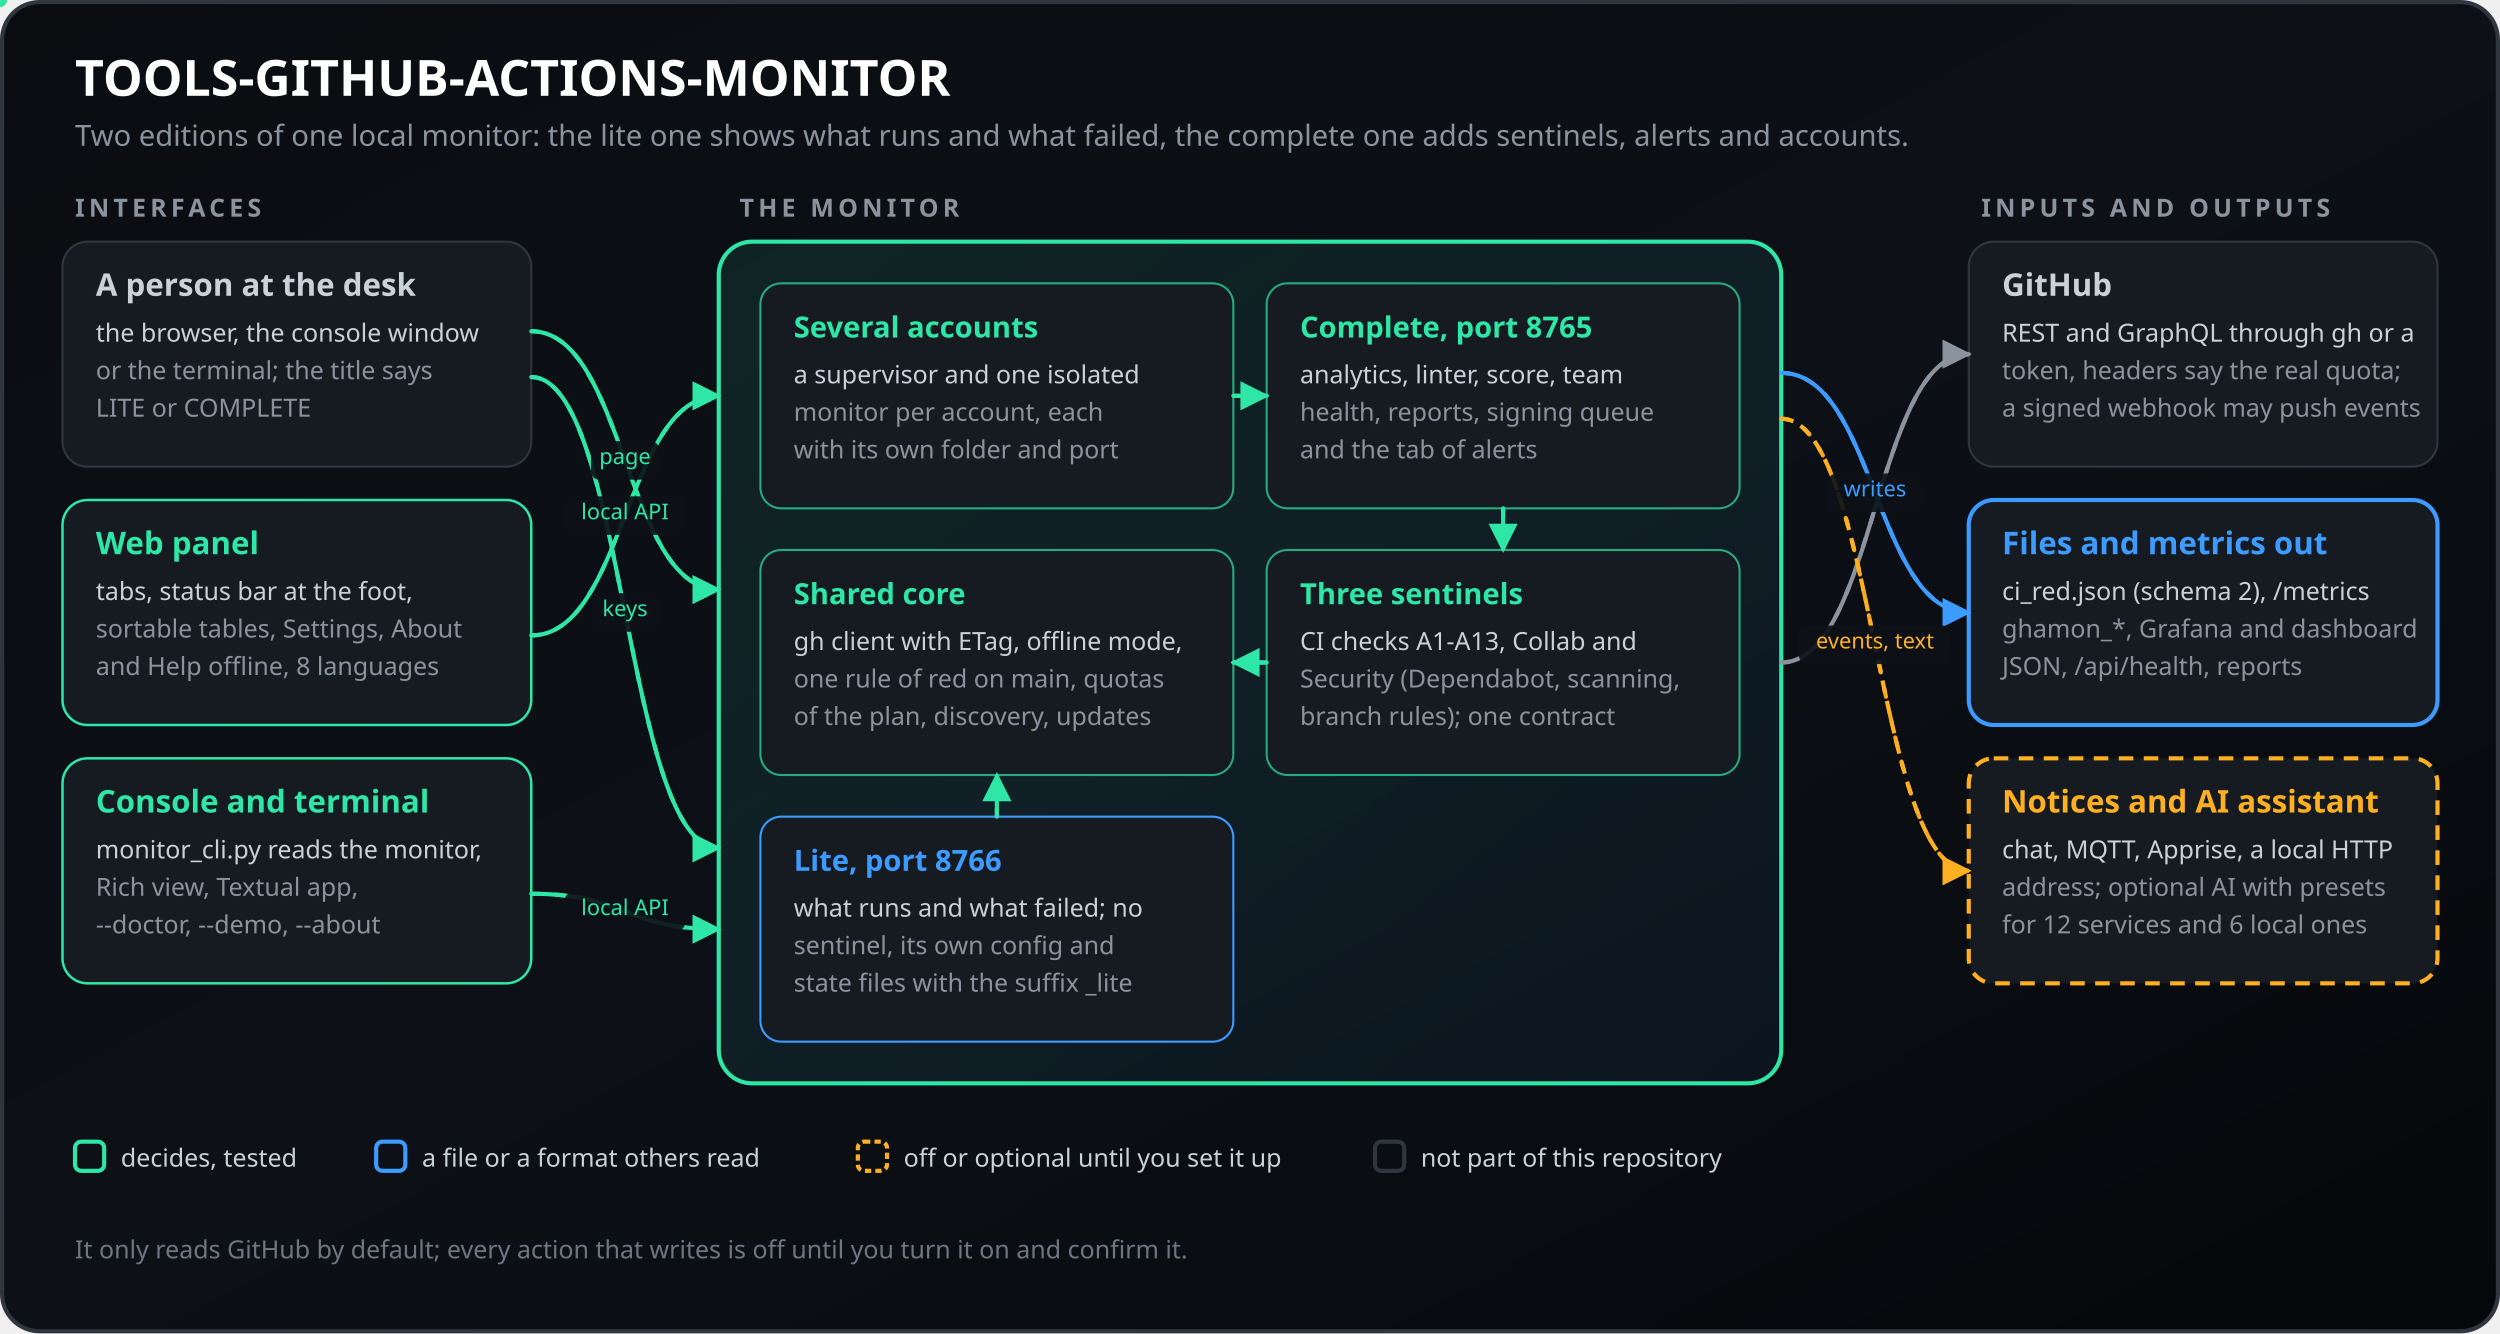
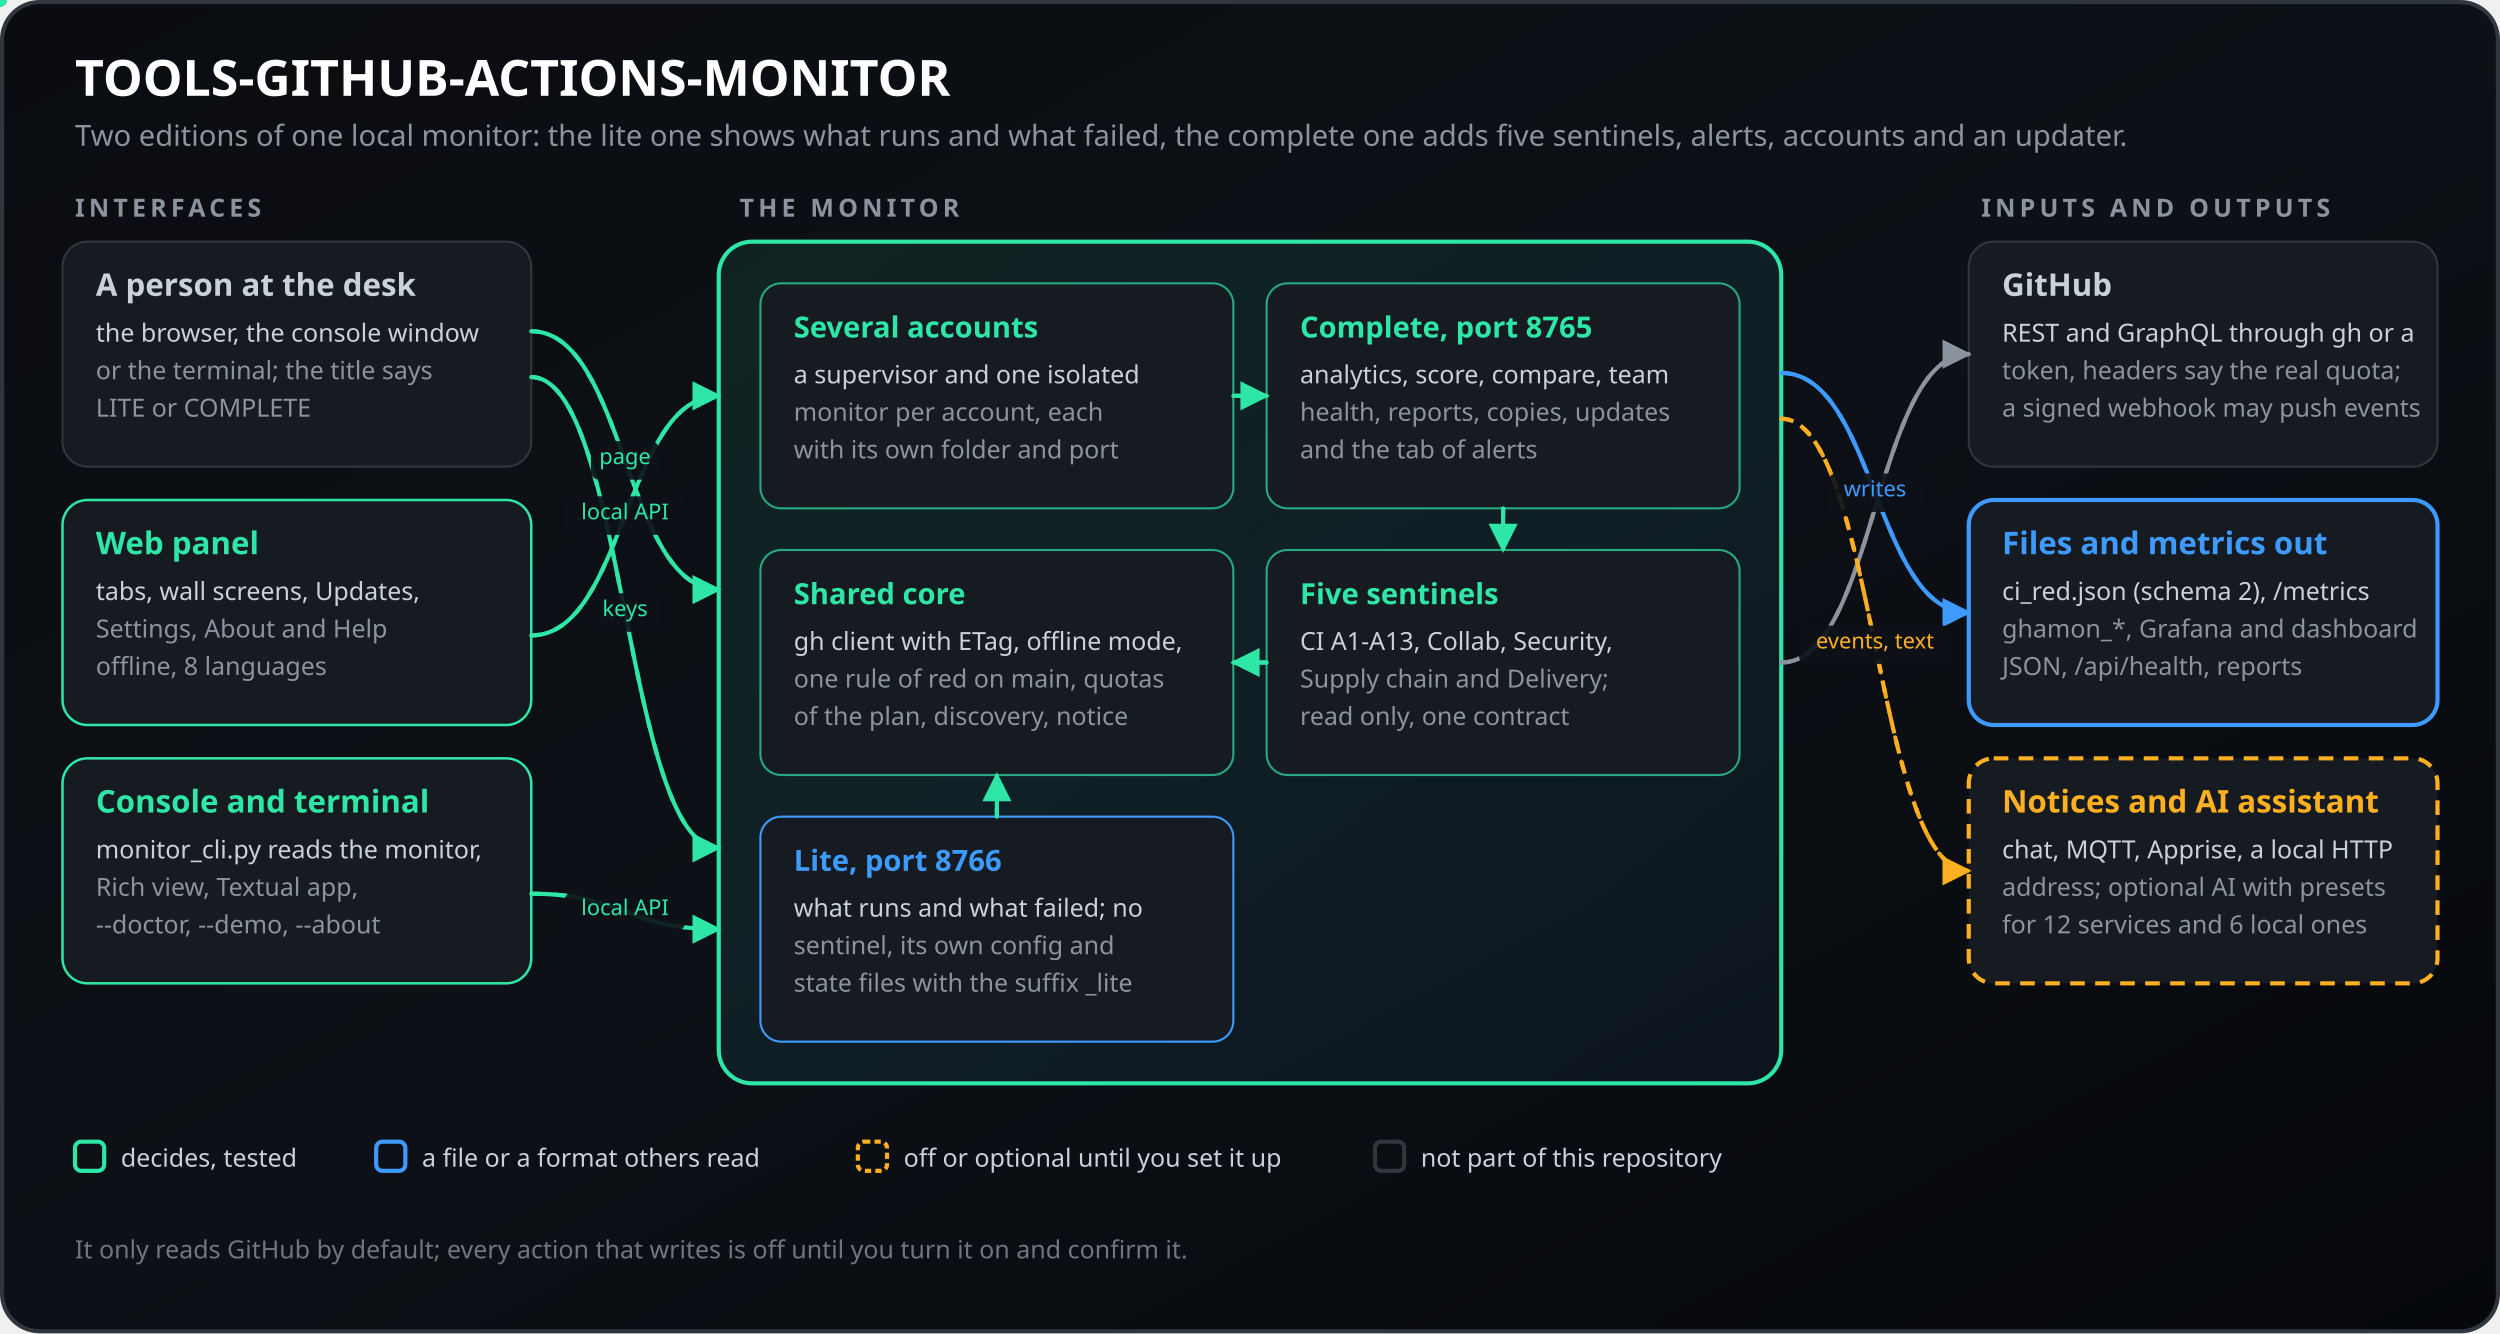
<svg xmlns="http://www.w3.org/2000/svg" viewBox="0 0 1200 640" width="1200" height="640" role="img" aria-labelledby="t d" font-family="'Segoe UI','Noto Sans','Noto Sans CJK SC','Microsoft YaHei','Yu Gothic','Helvetica Neue',Helvetica,Arial,sans-serif">
  <defs>
    <linearGradient id="bg" x1="0" y1="0" x2="1" y2="1">
      <stop offset="0" stop-color="#0A0C10" />
      <stop offset="0.5" stop-color="#0D1117" />
      <stop offset="1" stop-color="#05070A" />
    </linearGradient>
    <linearGradient id="card" x1="0" y1="0" x2="1" y2="1">
      <stop offset="0" stop-color="#121821" />
      <stop offset="1" stop-color="#0B0F15" />
    </linearGradient>
    <linearGradient id="line" x1="0" y1="0" x2="1" y2="0">
      <stop offset="0" stop-color="#2EE6A6" />
      <stop offset="1" stop-color="#3D9BFF" />
    </linearGradient>
    <filter id="glow" x="-50%" y="-50%" width="200%" height="200%">
      <feGaussianBlur stdDeviation="3" result="b" />
      <feMerge>
        <feMergeNode in="b" />
        <feMergeNode in="SourceGraphic" />
      </feMerge>
    </filter>
    <linearGradient id="svc" x1="0" y1="0" x2="1" y2="1">
      <stop offset="0" stop-color="#2EE6A6" stop-opacity="0.10" />
      <stop offset="1" stop-color="#3D9BFF" stop-opacity="0.06" />
    </linearGradient>
    <marker id="m2EE6A6" viewBox="0 0 10 10" refX="9" refY="5" markerWidth="7" markerHeight="7" orient="auto-start-reverse">
      <path d="M0 0L10 5L0 10z" fill="#2EE6A6" />
    </marker>
    <marker id="m3D9BFF" viewBox="0 0 10 10" refX="9" refY="5" markerWidth="7" markerHeight="7" orient="auto-start-reverse">
      <path d="M0 0L10 5L0 10z" fill="#3D9BFF" />
    </marker>
    <marker id="mC9D1D9" viewBox="0 0 10 10" refX="9" refY="5" markerWidth="7" markerHeight="7" orient="auto-start-reverse">
      <path d="M0 0L10 5L0 10z" fill="#C9D1D9" />
    </marker>
    <marker id="mFFB020" viewBox="0 0 10 10" refX="9" refY="5" markerWidth="7" markerHeight="7" orient="auto-start-reverse">
      <path d="M0 0L10 5L0 10z" fill="#FFB020" />
    </marker>
    <marker id="m30363D" viewBox="0 0 10 10" refX="9" refY="5" markerWidth="7" markerHeight="7" orient="auto-start-reverse">
      <path d="M0 0L10 5L0 10z" fill="#8B949E" />
    </marker>
  </defs>
  <rect x="1" y="1" width="1198" height="638" rx="18" fill="url(#bg)" stroke="#30363D" stroke-width="2" />
  <text x="36" y="46" font-family="'Segoe UI','Noto Sans','Noto Sans CJK SC','Microsoft YaHei','Yu Gothic','Helvetica Neue',Helvetica,Arial,sans-serif" font-size="24" font-weight="700" fill="#FFFFFF" text-anchor="start">TOOLS-GITHUB-ACTIONS-MONITOR</text>
-   <text x="36" y="70" font-family="'Segoe UI','Noto Sans','Noto Sans CJK SC','Microsoft YaHei','Yu Gothic','Helvetica Neue',Helvetica,Arial,sans-serif" font-size="14" font-weight="400" fill="#8B949E" text-anchor="start">Two editions of one local monitor: the lite one shows what runs and what failed, the complete one adds sentinels, alerts and accounts.</text>
+   <text x="36" y="70" font-family="'Segoe UI','Noto Sans','Noto Sans CJK SC','Microsoft YaHei','Yu Gothic','Helvetica Neue',Helvetica,Arial,sans-serif" font-size="14" font-weight="400" fill="#8B949E" text-anchor="start">Two editions of one local monitor: the lite one shows what runs and what failed, the complete one adds five sentinels, alerts, accounts and an updater.</text>
  <text x="36" y="104" font-family="'Segoe UI','Noto Sans','Noto Sans CJK SC','Microsoft YaHei','Yu Gothic','Helvetica Neue',Helvetica,Arial,sans-serif" font-size="12" font-weight="700" fill="#8B949E" text-anchor="start" letter-spacing="2">INTERFACES</text>
  <text x="355" y="104" font-family="'Segoe UI','Noto Sans','Noto Sans CJK SC','Microsoft YaHei','Yu Gothic','Helvetica Neue',Helvetica,Arial,sans-serif" font-size="12" font-weight="700" fill="#8B949E" text-anchor="start" letter-spacing="2">THE MONITOR</text>
  <text x="951" y="104" font-family="'Segoe UI','Noto Sans','Noto Sans CJK SC','Microsoft YaHei','Yu Gothic','Helvetica Neue',Helvetica,Arial,sans-serif" font-size="12" font-weight="700" fill="#8B949E" text-anchor="start" letter-spacing="2">INPUTS AND OUTPUTS</text>
  <rect x="345" y="116" width="510" height="404" rx="16" fill="url(#svc)" stroke="#2EE6A6" stroke-width="2">
    <animate attributeName="stroke-opacity" values="0.55;1;0.55" dur="4s" repeatCount="indefinite" />
  </rect>
  <rect x="30" y="116" width="225" height="108" rx="12" fill="#161B22" stroke="#30363D" stroke-width="1" />
  <text x="46" y="142" font-family="'Segoe UI','Noto Sans','Noto Sans CJK SC','Microsoft YaHei','Yu Gothic','Helvetica Neue',Helvetica,Arial,sans-serif" font-size="15" font-weight="700" fill="#C9D1D9" text-anchor="start">A person at the desk</text>
  <text x="46" y="164" font-family="'Segoe UI','Noto Sans','Noto Sans CJK SC','Microsoft YaHei','Yu Gothic','Helvetica Neue',Helvetica,Arial,sans-serif" font-size="12" font-weight="400" fill="#C9D1D9" text-anchor="start">the browser, the console window</text>
  <text x="46" y="182" font-family="'Segoe UI','Noto Sans','Noto Sans CJK SC','Microsoft YaHei','Yu Gothic','Helvetica Neue',Helvetica,Arial,sans-serif" font-size="12" font-weight="400" fill="#8B949E" text-anchor="start">or the terminal; the title says</text>
  <text x="46" y="200" font-family="'Segoe UI','Noto Sans','Noto Sans CJK SC','Microsoft YaHei','Yu Gothic','Helvetica Neue',Helvetica,Arial,sans-serif" font-size="12" font-weight="400" fill="#8B949E" text-anchor="start">LITE or COMPLETE</text>
  <rect x="30" y="240" width="225" height="108" rx="12" fill="#161B22" stroke="#2EE6A6" stroke-width="1.2" />
  <text x="46" y="266" font-family="'Segoe UI','Noto Sans','Noto Sans CJK SC','Microsoft YaHei','Yu Gothic','Helvetica Neue',Helvetica,Arial,sans-serif" font-size="15" font-weight="700" fill="#2EE6A6" text-anchor="start">Web panel</text>
-   <text x="46" y="288" font-family="'Segoe UI','Noto Sans','Noto Sans CJK SC','Microsoft YaHei','Yu Gothic','Helvetica Neue',Helvetica,Arial,sans-serif" font-size="12" font-weight="400" fill="#C9D1D9" text-anchor="start">tabs, status bar at the foot,</text>
-   <text x="46" y="306" font-family="'Segoe UI','Noto Sans','Noto Sans CJK SC','Microsoft YaHei','Yu Gothic','Helvetica Neue',Helvetica,Arial,sans-serif" font-size="12" font-weight="400" fill="#8B949E" text-anchor="start">sortable tables, Settings, About</text>
-   <text x="46" y="324" font-family="'Segoe UI','Noto Sans','Noto Sans CJK SC','Microsoft YaHei','Yu Gothic','Helvetica Neue',Helvetica,Arial,sans-serif" font-size="12" font-weight="400" fill="#8B949E" text-anchor="start">and Help offline, 8 languages</text>
+   <text x="46" y="288" font-family="'Segoe UI','Noto Sans','Noto Sans CJK SC','Microsoft YaHei','Yu Gothic','Helvetica Neue',Helvetica,Arial,sans-serif" font-size="12" font-weight="400" fill="#C9D1D9" text-anchor="start">tabs, wall screens, Updates,</text>
+   <text x="46" y="306" font-family="'Segoe UI','Noto Sans','Noto Sans CJK SC','Microsoft YaHei','Yu Gothic','Helvetica Neue',Helvetica,Arial,sans-serif" font-size="12" font-weight="400" fill="#8B949E" text-anchor="start">Settings, About and Help</text>
+   <text x="46" y="324" font-family="'Segoe UI','Noto Sans','Noto Sans CJK SC','Microsoft YaHei','Yu Gothic','Helvetica Neue',Helvetica,Arial,sans-serif" font-size="12" font-weight="400" fill="#8B949E" text-anchor="start">offline, 8 languages</text>
  <rect x="30" y="364" width="225" height="108" rx="12" fill="#161B22" stroke="#2EE6A6" stroke-width="1.2" />
  <text x="46" y="390" font-family="'Segoe UI','Noto Sans','Noto Sans CJK SC','Microsoft YaHei','Yu Gothic','Helvetica Neue',Helvetica,Arial,sans-serif" font-size="15" font-weight="700" fill="#2EE6A6" text-anchor="start">Console and terminal</text>
  <text x="46" y="412" font-family="'Segoe UI','Noto Sans','Noto Sans CJK SC','Microsoft YaHei','Yu Gothic','Helvetica Neue',Helvetica,Arial,sans-serif" font-size="12" font-weight="400" fill="#C9D1D9" text-anchor="start">monitor_cli.py reads the monitor,</text>
  <text x="46" y="430" font-family="'Segoe UI','Noto Sans','Noto Sans CJK SC','Microsoft YaHei','Yu Gothic','Helvetica Neue',Helvetica,Arial,sans-serif" font-size="12" font-weight="400" fill="#8B949E" text-anchor="start">Rich view, Textual app,</text>
  <text x="46" y="448" font-family="'Segoe UI','Noto Sans','Noto Sans CJK SC','Microsoft YaHei','Yu Gothic','Helvetica Neue',Helvetica,Arial,sans-serif" font-size="12" font-weight="400" fill="#8B949E" text-anchor="start">--doctor, --demo, --about</text>
  <rect x="365" y="136" width="227" height="108" rx="10" fill="#161B22" stroke="#2EE6A6" stroke-width="1" stroke-opacity="0.7">
    <animate attributeName="stroke-opacity" values="0.45;1;0.45;0.45" keyTimes="0;0.08;0.2;1" dur="6s" begin="0s" repeatCount="indefinite" />
    <animate attributeName="stroke-width" values="1;2.4;1;1" keyTimes="0;0.08;0.2;1" dur="6s" begin="0s" repeatCount="indefinite" />
  </rect>
  <text x="381" y="162" font-family="'Segoe UI','Noto Sans','Noto Sans CJK SC','Microsoft YaHei','Yu Gothic','Helvetica Neue',Helvetica,Arial,sans-serif" font-size="14" font-weight="700" fill="#2EE6A6" text-anchor="start">Several accounts</text>
  <text x="381" y="184" font-family="'Segoe UI','Noto Sans','Noto Sans CJK SC','Microsoft YaHei','Yu Gothic','Helvetica Neue',Helvetica,Arial,sans-serif" font-size="12" font-weight="400" fill="#C9D1D9" text-anchor="start">a supervisor and one isolated</text>
  <text x="381" y="202" font-family="'Segoe UI','Noto Sans','Noto Sans CJK SC','Microsoft YaHei','Yu Gothic','Helvetica Neue',Helvetica,Arial,sans-serif" font-size="12" font-weight="400" fill="#8B949E" text-anchor="start">monitor per account, each</text>
  <text x="381" y="220" font-family="'Segoe UI','Noto Sans','Noto Sans CJK SC','Microsoft YaHei','Yu Gothic','Helvetica Neue',Helvetica,Arial,sans-serif" font-size="12" font-weight="400" fill="#8B949E" text-anchor="start">with its own folder and port</text>
  <rect x="608" y="136" width="227" height="108" rx="10" fill="#161B22" stroke="#2EE6A6" stroke-width="1" stroke-opacity="0.7">
    <animate attributeName="stroke-opacity" values="0.45;1;0.45;0.45" keyTimes="0;0.08;0.2;1" dur="6s" begin="1s" repeatCount="indefinite" />
    <animate attributeName="stroke-width" values="1;2.4;1;1" keyTimes="0;0.08;0.2;1" dur="6s" begin="1s" repeatCount="indefinite" />
  </rect>
  <text x="624" y="162" font-family="'Segoe UI','Noto Sans','Noto Sans CJK SC','Microsoft YaHei','Yu Gothic','Helvetica Neue',Helvetica,Arial,sans-serif" font-size="14" font-weight="700" fill="#2EE6A6" text-anchor="start">Complete, port 8765</text>
-   <text x="624" y="184" font-family="'Segoe UI','Noto Sans','Noto Sans CJK SC','Microsoft YaHei','Yu Gothic','Helvetica Neue',Helvetica,Arial,sans-serif" font-size="12" font-weight="400" fill="#C9D1D9" text-anchor="start">analytics, linter, score, team</text>
-   <text x="624" y="202" font-family="'Segoe UI','Noto Sans','Noto Sans CJK SC','Microsoft YaHei','Yu Gothic','Helvetica Neue',Helvetica,Arial,sans-serif" font-size="12" font-weight="400" fill="#8B949E" text-anchor="start">health, reports, signing queue</text>
+   <text x="624" y="184" font-family="'Segoe UI','Noto Sans','Noto Sans CJK SC','Microsoft YaHei','Yu Gothic','Helvetica Neue',Helvetica,Arial,sans-serif" font-size="12" font-weight="400" fill="#C9D1D9" text-anchor="start">analytics, score, compare, team</text>
+   <text x="624" y="202" font-family="'Segoe UI','Noto Sans','Noto Sans CJK SC','Microsoft YaHei','Yu Gothic','Helvetica Neue',Helvetica,Arial,sans-serif" font-size="12" font-weight="400" fill="#8B949E" text-anchor="start">health, reports, copies, updates</text>
  <text x="624" y="220" font-family="'Segoe UI','Noto Sans','Noto Sans CJK SC','Microsoft YaHei','Yu Gothic','Helvetica Neue',Helvetica,Arial,sans-serif" font-size="12" font-weight="400" fill="#8B949E" text-anchor="start">and the tab of alerts</text>
  <rect x="365" y="264" width="227" height="108" rx="10" fill="#161B22" stroke="#2EE6A6" stroke-width="1" stroke-opacity="0.7">
    <animate attributeName="stroke-opacity" values="0.45;1;0.45;0.45" keyTimes="0;0.08;0.2;1" dur="6s" begin="2s" repeatCount="indefinite" />
    <animate attributeName="stroke-width" values="1;2.4;1;1" keyTimes="0;0.08;0.2;1" dur="6s" begin="2s" repeatCount="indefinite" />
  </rect>
  <text x="381" y="290" font-family="'Segoe UI','Noto Sans','Noto Sans CJK SC','Microsoft YaHei','Yu Gothic','Helvetica Neue',Helvetica,Arial,sans-serif" font-size="14" font-weight="700" fill="#2EE6A6" text-anchor="start">Shared core</text>
  <text x="381" y="312" font-family="'Segoe UI','Noto Sans','Noto Sans CJK SC','Microsoft YaHei','Yu Gothic','Helvetica Neue',Helvetica,Arial,sans-serif" font-size="12" font-weight="400" fill="#C9D1D9" text-anchor="start">gh client with ETag, offline mode,</text>
  <text x="381" y="330" font-family="'Segoe UI','Noto Sans','Noto Sans CJK SC','Microsoft YaHei','Yu Gothic','Helvetica Neue',Helvetica,Arial,sans-serif" font-size="12" font-weight="400" fill="#8B949E" text-anchor="start">one rule of red on main, quotas</text>
-   <text x="381" y="348" font-family="'Segoe UI','Noto Sans','Noto Sans CJK SC','Microsoft YaHei','Yu Gothic','Helvetica Neue',Helvetica,Arial,sans-serif" font-size="12" font-weight="400" fill="#8B949E" text-anchor="start">of the plan, discovery, updates</text>
+   <text x="381" y="348" font-family="'Segoe UI','Noto Sans','Noto Sans CJK SC','Microsoft YaHei','Yu Gothic','Helvetica Neue',Helvetica,Arial,sans-serif" font-size="12" font-weight="400" fill="#8B949E" text-anchor="start">of the plan, discovery, notice</text>
  <rect x="608" y="264" width="227" height="108" rx="10" fill="#161B22" stroke="#2EE6A6" stroke-width="1" stroke-opacity="0.7">
    <animate attributeName="stroke-opacity" values="0.45;1;0.45;0.45" keyTimes="0;0.08;0.2;1" dur="6s" begin="3s" repeatCount="indefinite" />
    <animate attributeName="stroke-width" values="1;2.4;1;1" keyTimes="0;0.08;0.2;1" dur="6s" begin="3s" repeatCount="indefinite" />
  </rect>
-   <text x="624" y="290" font-family="'Segoe UI','Noto Sans','Noto Sans CJK SC','Microsoft YaHei','Yu Gothic','Helvetica Neue',Helvetica,Arial,sans-serif" font-size="14" font-weight="700" fill="#2EE6A6" text-anchor="start">Three sentinels</text>
-   <text x="624" y="312" font-family="'Segoe UI','Noto Sans','Noto Sans CJK SC','Microsoft YaHei','Yu Gothic','Helvetica Neue',Helvetica,Arial,sans-serif" font-size="12" font-weight="400" fill="#C9D1D9" text-anchor="start">CI checks A1-A13, Collab and</text>
-   <text x="624" y="330" font-family="'Segoe UI','Noto Sans','Noto Sans CJK SC','Microsoft YaHei','Yu Gothic','Helvetica Neue',Helvetica,Arial,sans-serif" font-size="12" font-weight="400" fill="#8B949E" text-anchor="start">Security (Dependabot, scanning,</text>
-   <text x="624" y="348" font-family="'Segoe UI','Noto Sans','Noto Sans CJK SC','Microsoft YaHei','Yu Gothic','Helvetica Neue',Helvetica,Arial,sans-serif" font-size="12" font-weight="400" fill="#8B949E" text-anchor="start">branch rules); one contract</text>
+   <text x="624" y="290" font-family="'Segoe UI','Noto Sans','Noto Sans CJK SC','Microsoft YaHei','Yu Gothic','Helvetica Neue',Helvetica,Arial,sans-serif" font-size="14" font-weight="700" fill="#2EE6A6" text-anchor="start">Five sentinels</text>
+   <text x="624" y="312" font-family="'Segoe UI','Noto Sans','Noto Sans CJK SC','Microsoft YaHei','Yu Gothic','Helvetica Neue',Helvetica,Arial,sans-serif" font-size="12" font-weight="400" fill="#C9D1D9" text-anchor="start">CI A1-A13, Collab, Security,</text>
+   <text x="624" y="330" font-family="'Segoe UI','Noto Sans','Noto Sans CJK SC','Microsoft YaHei','Yu Gothic','Helvetica Neue',Helvetica,Arial,sans-serif" font-size="12" font-weight="400" fill="#8B949E" text-anchor="start">Supply chain and Delivery;</text>
+   <text x="624" y="348" font-family="'Segoe UI','Noto Sans','Noto Sans CJK SC','Microsoft YaHei','Yu Gothic','Helvetica Neue',Helvetica,Arial,sans-serif" font-size="12" font-weight="400" fill="#8B949E" text-anchor="start">read only, one contract</text>
  <rect x="365" y="392" width="227" height="108" rx="10" fill="#161B22" stroke="#3D9BFF" stroke-width="1">
    <animate attributeName="stroke-opacity" values="0.45;1;0.45;0.45" keyTimes="0;0.08;0.2;1" dur="6s" begin="4s" repeatCount="indefinite" />
    <animate attributeName="stroke-width" values="1;2.4;1;1" keyTimes="0;0.08;0.2;1" dur="6s" begin="4s" repeatCount="indefinite" />
  </rect>
  <text x="381" y="418" font-family="'Segoe UI','Noto Sans','Noto Sans CJK SC','Microsoft YaHei','Yu Gothic','Helvetica Neue',Helvetica,Arial,sans-serif" font-size="14" font-weight="700" fill="#3D9BFF" text-anchor="start">Lite, port 8766</text>
  <text x="381" y="440" font-family="'Segoe UI','Noto Sans','Noto Sans CJK SC','Microsoft YaHei','Yu Gothic','Helvetica Neue',Helvetica,Arial,sans-serif" font-size="12" font-weight="400" fill="#C9D1D9" text-anchor="start">what runs and what failed; no</text>
  <text x="381" y="458" font-family="'Segoe UI','Noto Sans','Noto Sans CJK SC','Microsoft YaHei','Yu Gothic','Helvetica Neue',Helvetica,Arial,sans-serif" font-size="12" font-weight="400" fill="#8B949E" text-anchor="start">sentinel, its own config and</text>
  <text x="381" y="476" font-family="'Segoe UI','Noto Sans','Noto Sans CJK SC','Microsoft YaHei','Yu Gothic','Helvetica Neue',Helvetica,Arial,sans-serif" font-size="12" font-weight="400" fill="#8B949E" text-anchor="start">state files with the suffix _lite</text>
  <rect x="945" y="116" width="225" height="108" rx="12" fill="#161B22" stroke="#30363D" stroke-width="1" />
  <text x="961" y="142" font-family="'Segoe UI','Noto Sans','Noto Sans CJK SC','Microsoft YaHei','Yu Gothic','Helvetica Neue',Helvetica,Arial,sans-serif" font-size="15" font-weight="700" fill="#C9D1D9" text-anchor="start">GitHub</text>
  <text x="961" y="164" font-family="'Segoe UI','Noto Sans','Noto Sans CJK SC','Microsoft YaHei','Yu Gothic','Helvetica Neue',Helvetica,Arial,sans-serif" font-size="12" font-weight="400" fill="#C9D1D9" text-anchor="start">REST and GraphQL through gh or a</text>
  <text x="961" y="182" font-family="'Segoe UI','Noto Sans','Noto Sans CJK SC','Microsoft YaHei','Yu Gothic','Helvetica Neue',Helvetica,Arial,sans-serif" font-size="12" font-weight="400" fill="#8B949E" text-anchor="start">token, headers say the real quota;</text>
  <text x="961" y="200" font-family="'Segoe UI','Noto Sans','Noto Sans CJK SC','Microsoft YaHei','Yu Gothic','Helvetica Neue',Helvetica,Arial,sans-serif" font-size="12" font-weight="400" fill="#8B949E" text-anchor="start">a signed webhook may push events</text>
  <rect x="945" y="240" width="225" height="108" rx="12" fill="#161B22" stroke="#3D9BFF" stroke-width="2" />
  <text x="961" y="266" font-family="'Segoe UI','Noto Sans','Noto Sans CJK SC','Microsoft YaHei','Yu Gothic','Helvetica Neue',Helvetica,Arial,sans-serif" font-size="15" font-weight="700" fill="#3D9BFF" text-anchor="start">Files and metrics out</text>
  <text x="961" y="288" font-family="'Segoe UI','Noto Sans','Noto Sans CJK SC','Microsoft YaHei','Yu Gothic','Helvetica Neue',Helvetica,Arial,sans-serif" font-size="12" font-weight="400" fill="#C9D1D9" text-anchor="start">ci_red.json (schema 2), /metrics</text>
  <text x="961" y="306" font-family="'Segoe UI','Noto Sans','Noto Sans CJK SC','Microsoft YaHei','Yu Gothic','Helvetica Neue',Helvetica,Arial,sans-serif" font-size="12" font-weight="400" fill="#8B949E" text-anchor="start">ghamon_*, Grafana and dashboard</text>
  <text x="961" y="324" font-family="'Segoe UI','Noto Sans','Noto Sans CJK SC','Microsoft YaHei','Yu Gothic','Helvetica Neue',Helvetica,Arial,sans-serif" font-size="12" font-weight="400" fill="#8B949E" text-anchor="start">JSON, /api/health, reports</text>
  <rect x="945" y="364" width="225" height="108" rx="12" fill="#161B22" stroke="#FFB020" stroke-width="2" stroke-dasharray="7 5">
    <animate attributeName="stroke-dashoffset" from="0" to="-24" dur="3s" repeatCount="indefinite" />
  </rect>
  <text x="961" y="390" font-family="'Segoe UI','Noto Sans','Noto Sans CJK SC','Microsoft YaHei','Yu Gothic','Helvetica Neue',Helvetica,Arial,sans-serif" font-size="15" font-weight="700" fill="#FFB020" text-anchor="start">Notices and AI assistant</text>
  <text x="961" y="412" font-family="'Segoe UI','Noto Sans','Noto Sans CJK SC','Microsoft YaHei','Yu Gothic','Helvetica Neue',Helvetica,Arial,sans-serif" font-size="12" font-weight="400" fill="#C9D1D9" text-anchor="start">chat, MQTT, Apprise, a local HTTP</text>
  <text x="961" y="430" font-family="'Segoe UI','Noto Sans','Noto Sans CJK SC','Microsoft YaHei','Yu Gothic','Helvetica Neue',Helvetica,Arial,sans-serif" font-size="12" font-weight="400" fill="#8B949E" text-anchor="start">address; optional AI with presets</text>
  <text x="961" y="448" font-family="'Segoe UI','Noto Sans','Noto Sans CJK SC','Microsoft YaHei','Yu Gothic','Helvetica Neue',Helvetica,Arial,sans-serif" font-size="12" font-weight="400" fill="#8B949E" text-anchor="start">for 12 services and 6 local ones</text>
  <path id="p0" d="M255 159 C300 159 300 283 345 283" stroke="#2EE6A6" stroke-width="2" fill="none" marker-end="url(#m2EE6A6)" />
  <path d="M255 159 C300 159 300 283 345 283" stroke="#2EE6A6" stroke-width="2" fill="none" stroke-linecap="round" stroke-dasharray="4 8" opacity="0.95">
    <animate attributeName="stroke-dashoffset" from="0" to="-24" dur="1.2s" repeatCount="indefinite" />
  </path>
  <circle r="3.2" fill="#2EE6A6">
    <animateMotion dur="1.8s" begin="0.00s" repeatCount="indefinite">
      <mpath href="#p0" />
    </animateMotion>
    <animate attributeName="opacity" values="0;1;1;0" keyTimes="0;0.15;0.85;1" dur="1.8s" begin="0.00s" repeatCount="indefinite" />
  </circle>
  <path id="p1" d="M255 181 C300 181 300 407 345 407" stroke="#2EE6A6" stroke-width="2" fill="none" marker-end="url(#m2EE6A6)" />
  <path d="M255 181 C300 181 300 407 345 407" stroke="#2EE6A6" stroke-width="2" fill="none" stroke-linecap="round" stroke-dasharray="4 8" opacity="0.95">
    <animate attributeName="stroke-dashoffset" from="0" to="-24" dur="1.2s" repeatCount="indefinite" />
  </path>
  <circle r="3.2" fill="#2EE6A6">
    <animateMotion dur="1.8s" begin="0.35s" repeatCount="indefinite">
      <mpath href="#p1" />
    </animateMotion>
    <animate attributeName="opacity" values="0;1;1;0" keyTimes="0;0.15;0.85;1" dur="1.8s" begin="0.35s" repeatCount="indefinite" />
  </circle>
  <path id="p2" d="M255 305 C300 305 300 190 345 190" stroke="#2EE6A6" stroke-width="2" fill="none" marker-end="url(#m2EE6A6)" />
  <path d="M255 305 C300 305 300 190 345 190" stroke="#2EE6A6" stroke-width="2" fill="none" stroke-linecap="round" stroke-dasharray="4 8" opacity="0.95">
    <animate attributeName="stroke-dashoffset" from="0" to="-24" dur="1.2s" repeatCount="indefinite" />
  </path>
  <circle r="3.2" fill="#2EE6A6">
    <animateMotion dur="1.8s" begin="0.70s" repeatCount="indefinite">
      <mpath href="#p2" />
    </animateMotion>
    <animate attributeName="opacity" values="0;1;1;0" keyTimes="0;0.15;0.85;1" dur="1.8s" begin="0.70s" repeatCount="indefinite" />
  </circle>
  <path id="p3" d="M255 429 C300 429 300 446 345 446" stroke="#2EE6A6" stroke-width="2" fill="none" marker-end="url(#m2EE6A6)" />
  <path d="M255 429 C300 429 300 446 345 446" stroke="#2EE6A6" stroke-width="2" fill="none" stroke-linecap="round" stroke-dasharray="4 8" opacity="0.95">
    <animate attributeName="stroke-dashoffset" from="0" to="-24" dur="1.2s" repeatCount="indefinite" />
  </path>
  <circle r="3.2" fill="#2EE6A6">
    <animateMotion dur="1.8s" begin="1.05s" repeatCount="indefinite">
      <mpath href="#p3" />
    </animateMotion>
    <animate attributeName="opacity" values="0;1;1;0" keyTimes="0;0.15;0.85;1" dur="1.8s" begin="1.05s" repeatCount="indefinite" />
  </circle>
  <path id="p4" d="M478.5 392 V372" stroke="#2EE6A6" stroke-width="2" fill="none" marker-end="url(#m2EE6A6)" />
  <path d="M478.5 392 V372" stroke="#2EE6A6" stroke-width="2" fill="none" stroke-linecap="round" stroke-dasharray="4 8" opacity="0.95">
    <animate attributeName="stroke-dashoffset" from="0" to="-24" dur="1.2s" repeatCount="indefinite" />
  </path>
  <circle r="3.2" fill="#2EE6A6">
    <animateMotion dur="1.8s" begin="1.40s" repeatCount="indefinite">
      <mpath href="#p4" />
    </animateMotion>
    <animate attributeName="opacity" values="0;1;1;0" keyTimes="0;0.15;0.85;1" dur="1.8s" begin="1.40s" repeatCount="indefinite" />
  </circle>
  <path id="p5" d="M855 318 C900 318 900 170 945 170" stroke="#8B949E" stroke-width="2" fill="none" marker-end="url(#m30363D)" />
  <path d="M855 318 C900 318 900 170 945 170" stroke="#8B949E" stroke-width="2" fill="none" stroke-linecap="round" stroke-dasharray="4 8" opacity="0.95">
    <animate attributeName="stroke-dashoffset" from="0" to="-24" dur="1.2s" repeatCount="indefinite" />
  </path>
  <circle r="3.2" fill="#8B949E">
    <animateMotion dur="1.8s" begin="1.75s" repeatCount="indefinite">
      <mpath href="#p5" />
    </animateMotion>
    <animate attributeName="opacity" values="0;1;1;0" keyTimes="0;0.15;0.85;1" dur="1.8s" begin="1.75s" repeatCount="indefinite" />
  </circle>
  <path id="p6" d="M855 179 C900 179 900 294 945 294" stroke="#3D9BFF" stroke-width="2" fill="none" marker-end="url(#m3D9BFF)" />
  <path d="M855 179 C900 179 900 294 945 294" stroke="#3D9BFF" stroke-width="2" fill="none" stroke-linecap="round" stroke-dasharray="4 8" opacity="0.95">
    <animate attributeName="stroke-dashoffset" from="0" to="-24" dur="1.2s" repeatCount="indefinite" />
  </path>
  <circle r="3.2" fill="#3D9BFF">
    <animateMotion dur="1.8s" begin="2.10s" repeatCount="indefinite">
      <mpath href="#p6" />
    </animateMotion>
    <animate attributeName="opacity" values="0;1;1;0" keyTimes="0;0.15;0.85;1" dur="1.8s" begin="2.10s" repeatCount="indefinite" />
  </circle>
  <path id="p7" d="M855 201 C900 201 900 418 945 418" stroke="#FFB020" stroke-width="2" fill="none" stroke-dasharray="6 4" marker-end="url(#mFFB020)" />
  <path d="M855 201 C900 201 900 418 945 418" stroke="#FFB020" stroke-width="2" fill="none" stroke-linecap="round" stroke-dasharray="4 8" opacity="0.95">
    <animate attributeName="stroke-dashoffset" from="0" to="-24" dur="1.2s" repeatCount="indefinite" />
  </path>
  <circle r="3.2" fill="#FFB020">
    <animateMotion dur="1.8s" begin="2.45s" repeatCount="indefinite">
      <mpath href="#p7" />
    </animateMotion>
    <animate attributeName="opacity" values="0;1;1;0" keyTimes="0;0.15;0.85;1" dur="1.8s" begin="2.45s" repeatCount="indefinite" />
  </circle>
  <path id="p8" d="M721.5 244 V264" stroke="#2EE6A6" stroke-width="2" fill="none" marker-end="url(#m2EE6A6)" />
  <path d="M721.5 244 V264" stroke="#2EE6A6" stroke-width="2" fill="none" stroke-linecap="round" stroke-dasharray="4 8" opacity="0.95">
    <animate attributeName="stroke-dashoffset" from="0" to="-24" dur="1.2s" repeatCount="indefinite" />
  </path>
  <circle r="3.2" fill="#2EE6A6">
    <animateMotion dur="1.8s" begin="2.80s" repeatCount="indefinite">
      <mpath href="#p8" />
    </animateMotion>
    <animate attributeName="opacity" values="0;1;1;0" keyTimes="0;0.15;0.85;1" dur="1.8s" begin="2.80s" repeatCount="indefinite" />
  </circle>
  <path id="p9" d="M608 318 H592" stroke="#2EE6A6" stroke-width="2" fill="none" marker-end="url(#m2EE6A6)" />
  <path d="M608 318 H592" stroke="#2EE6A6" stroke-width="2" fill="none" stroke-linecap="round" stroke-dasharray="4 8" opacity="0.95">
    <animate attributeName="stroke-dashoffset" from="0" to="-24" dur="1.2s" repeatCount="indefinite" />
  </path>
  <circle r="3.2" fill="#2EE6A6">
    <animateMotion dur="1.8s" begin="3.15s" repeatCount="indefinite">
      <mpath href="#p9" />
    </animateMotion>
    <animate attributeName="opacity" values="0;1;1;0" keyTimes="0;0.15;0.85;1" dur="1.8s" begin="3.15s" repeatCount="indefinite" />
  </circle>
  <path id="p10" d="M592 190 H608" stroke="#2EE6A6" stroke-width="2" fill="none" marker-end="url(#m2EE6A6)" />
  <path d="M592 190 H608" stroke="#2EE6A6" stroke-width="2" fill="none" stroke-linecap="round" stroke-dasharray="4 8" opacity="0.95">
    <animate attributeName="stroke-dashoffset" from="0" to="-24" dur="1.2s" repeatCount="indefinite" />
  </path>
  <circle r="3.2" fill="#2EE6A6">
    <animateMotion dur="1.8s" begin="3.50s" repeatCount="indefinite">
      <mpath href="#p10" />
    </animateMotion>
    <animate attributeName="opacity" values="0;1;1;0" keyTimes="0;0.15;0.85;1" dur="1.8s" begin="3.50s" repeatCount="indefinite" />
  </circle>
  <rect x="283.66" y="211.75" width="32.68" height="18.5" rx="4" fill="#0D1117" opacity="0.92" />
  <text x="300" y="222.75" font-family="'Segoe UI','Noto Sans','Noto Sans CJK SC','Microsoft YaHei','Yu Gothic','Helvetica Neue',Helvetica,Arial,sans-serif" font-size="10.5" font-weight="400" fill="#2EE6A6" text-anchor="middle">page</text>
  <rect x="283.66" y="284.75" width="32.68" height="18.5" rx="4" fill="#0D1117" opacity="0.92" />
  <text x="300" y="295.75" font-family="'Segoe UI','Noto Sans','Noto Sans CJK SC','Microsoft YaHei','Yu Gothic','Helvetica Neue',Helvetica,Arial,sans-serif" font-size="10.5" font-weight="400" fill="#2EE6A6" text-anchor="middle">keys</text>
  <rect x="271.06" y="238.25" width="57.88" height="18.5" rx="4" fill="#0D1117" opacity="0.92" />
  <text x="300" y="249.25" font-family="'Segoe UI','Noto Sans','Noto Sans CJK SC','Microsoft YaHei','Yu Gothic','Helvetica Neue',Helvetica,Arial,sans-serif" font-size="10.5" font-weight="400" fill="#2EE6A6" text-anchor="middle">local API</text>
  <rect x="271.06" y="428.25" width="57.88" height="18.5" rx="4" fill="#0D1117" opacity="0.92" />
  <text x="300" y="439.25" font-family="'Segoe UI','Noto Sans','Noto Sans CJK SC','Microsoft YaHei','Yu Gothic','Helvetica Neue',Helvetica,Arial,sans-serif" font-size="10.5" font-weight="400" fill="#2EE6A6" text-anchor="middle">local API</text>
  <rect x="877.57" y="227.25" width="44.86" height="18.5" rx="4" fill="#0D1117" opacity="0.92" />
  <text x="900" y="238.25" font-family="'Segoe UI','Noto Sans','Noto Sans CJK SC','Microsoft YaHei','Yu Gothic','Helvetica Neue',Helvetica,Arial,sans-serif" font-size="10.5" font-weight="400" fill="#3D9BFF" text-anchor="middle">writes</text>
  <rect x="863.5" y="300.25" width="73" height="18.5" rx="4" fill="#0D1117" opacity="0.92" />
  <text x="900" y="311.25" font-family="'Segoe UI','Noto Sans','Noto Sans CJK SC','Microsoft YaHei','Yu Gothic','Helvetica Neue',Helvetica,Arial,sans-serif" font-size="10.5" font-weight="400" fill="#FFB020" text-anchor="middle">events, text</text>
  <rect x="36" y="548" width="14" height="14" rx="3" fill="none" stroke="#2EE6A6" stroke-width="2" />
  <text x="58" y="560" font-family="'Segoe UI','Noto Sans','Noto Sans CJK SC','Microsoft YaHei','Yu Gothic','Helvetica Neue',Helvetica,Arial,sans-serif" font-size="12" font-weight="400" fill="#C9D1D9" text-anchor="start">decides, tested</text>
  <rect x="180.56" y="548" width="14" height="14" rx="3" fill="none" stroke="#3D9BFF" stroke-width="2" />
  <text x="202.56" y="560" font-family="'Segoe UI','Noto Sans','Noto Sans CJK SC','Microsoft YaHei','Yu Gothic','Helvetica Neue',Helvetica,Arial,sans-serif" font-size="12" font-weight="400" fill="#C9D1D9" text-anchor="start">a file or a format others read</text>
  <rect x="411.76" y="548" width="14" height="14" rx="3" fill="none" stroke="#FFB020" stroke-width="2" stroke-dasharray="3 2" />
  <text x="433.76" y="560" font-family="'Segoe UI','Noto Sans','Noto Sans CJK SC','Microsoft YaHei','Yu Gothic','Helvetica Neue',Helvetica,Arial,sans-serif" font-size="12" font-weight="400" fill="#C9D1D9" text-anchor="start">off or optional until you set it up</text>
  <rect x="660.0" y="548" width="14" height="14" rx="3" fill="none" stroke="#30363D" stroke-width="2" />
  <text x="682" y="560" font-family="'Segoe UI','Noto Sans','Noto Sans CJK SC','Microsoft YaHei','Yu Gothic','Helvetica Neue',Helvetica,Arial,sans-serif" font-size="12" font-weight="400" fill="#C9D1D9" text-anchor="start">not part of this repository</text>
  <text x="36" y="604" font-family="'Segoe UI','Noto Sans','Noto Sans CJK SC','Microsoft YaHei','Yu Gothic','Helvetica Neue',Helvetica,Arial,sans-serif" font-size="12" font-weight="400" fill="#6E7681" text-anchor="start">It only reads GitHub by default; every action that writes is off until you turn it on and confirm it.</text>
</svg>
